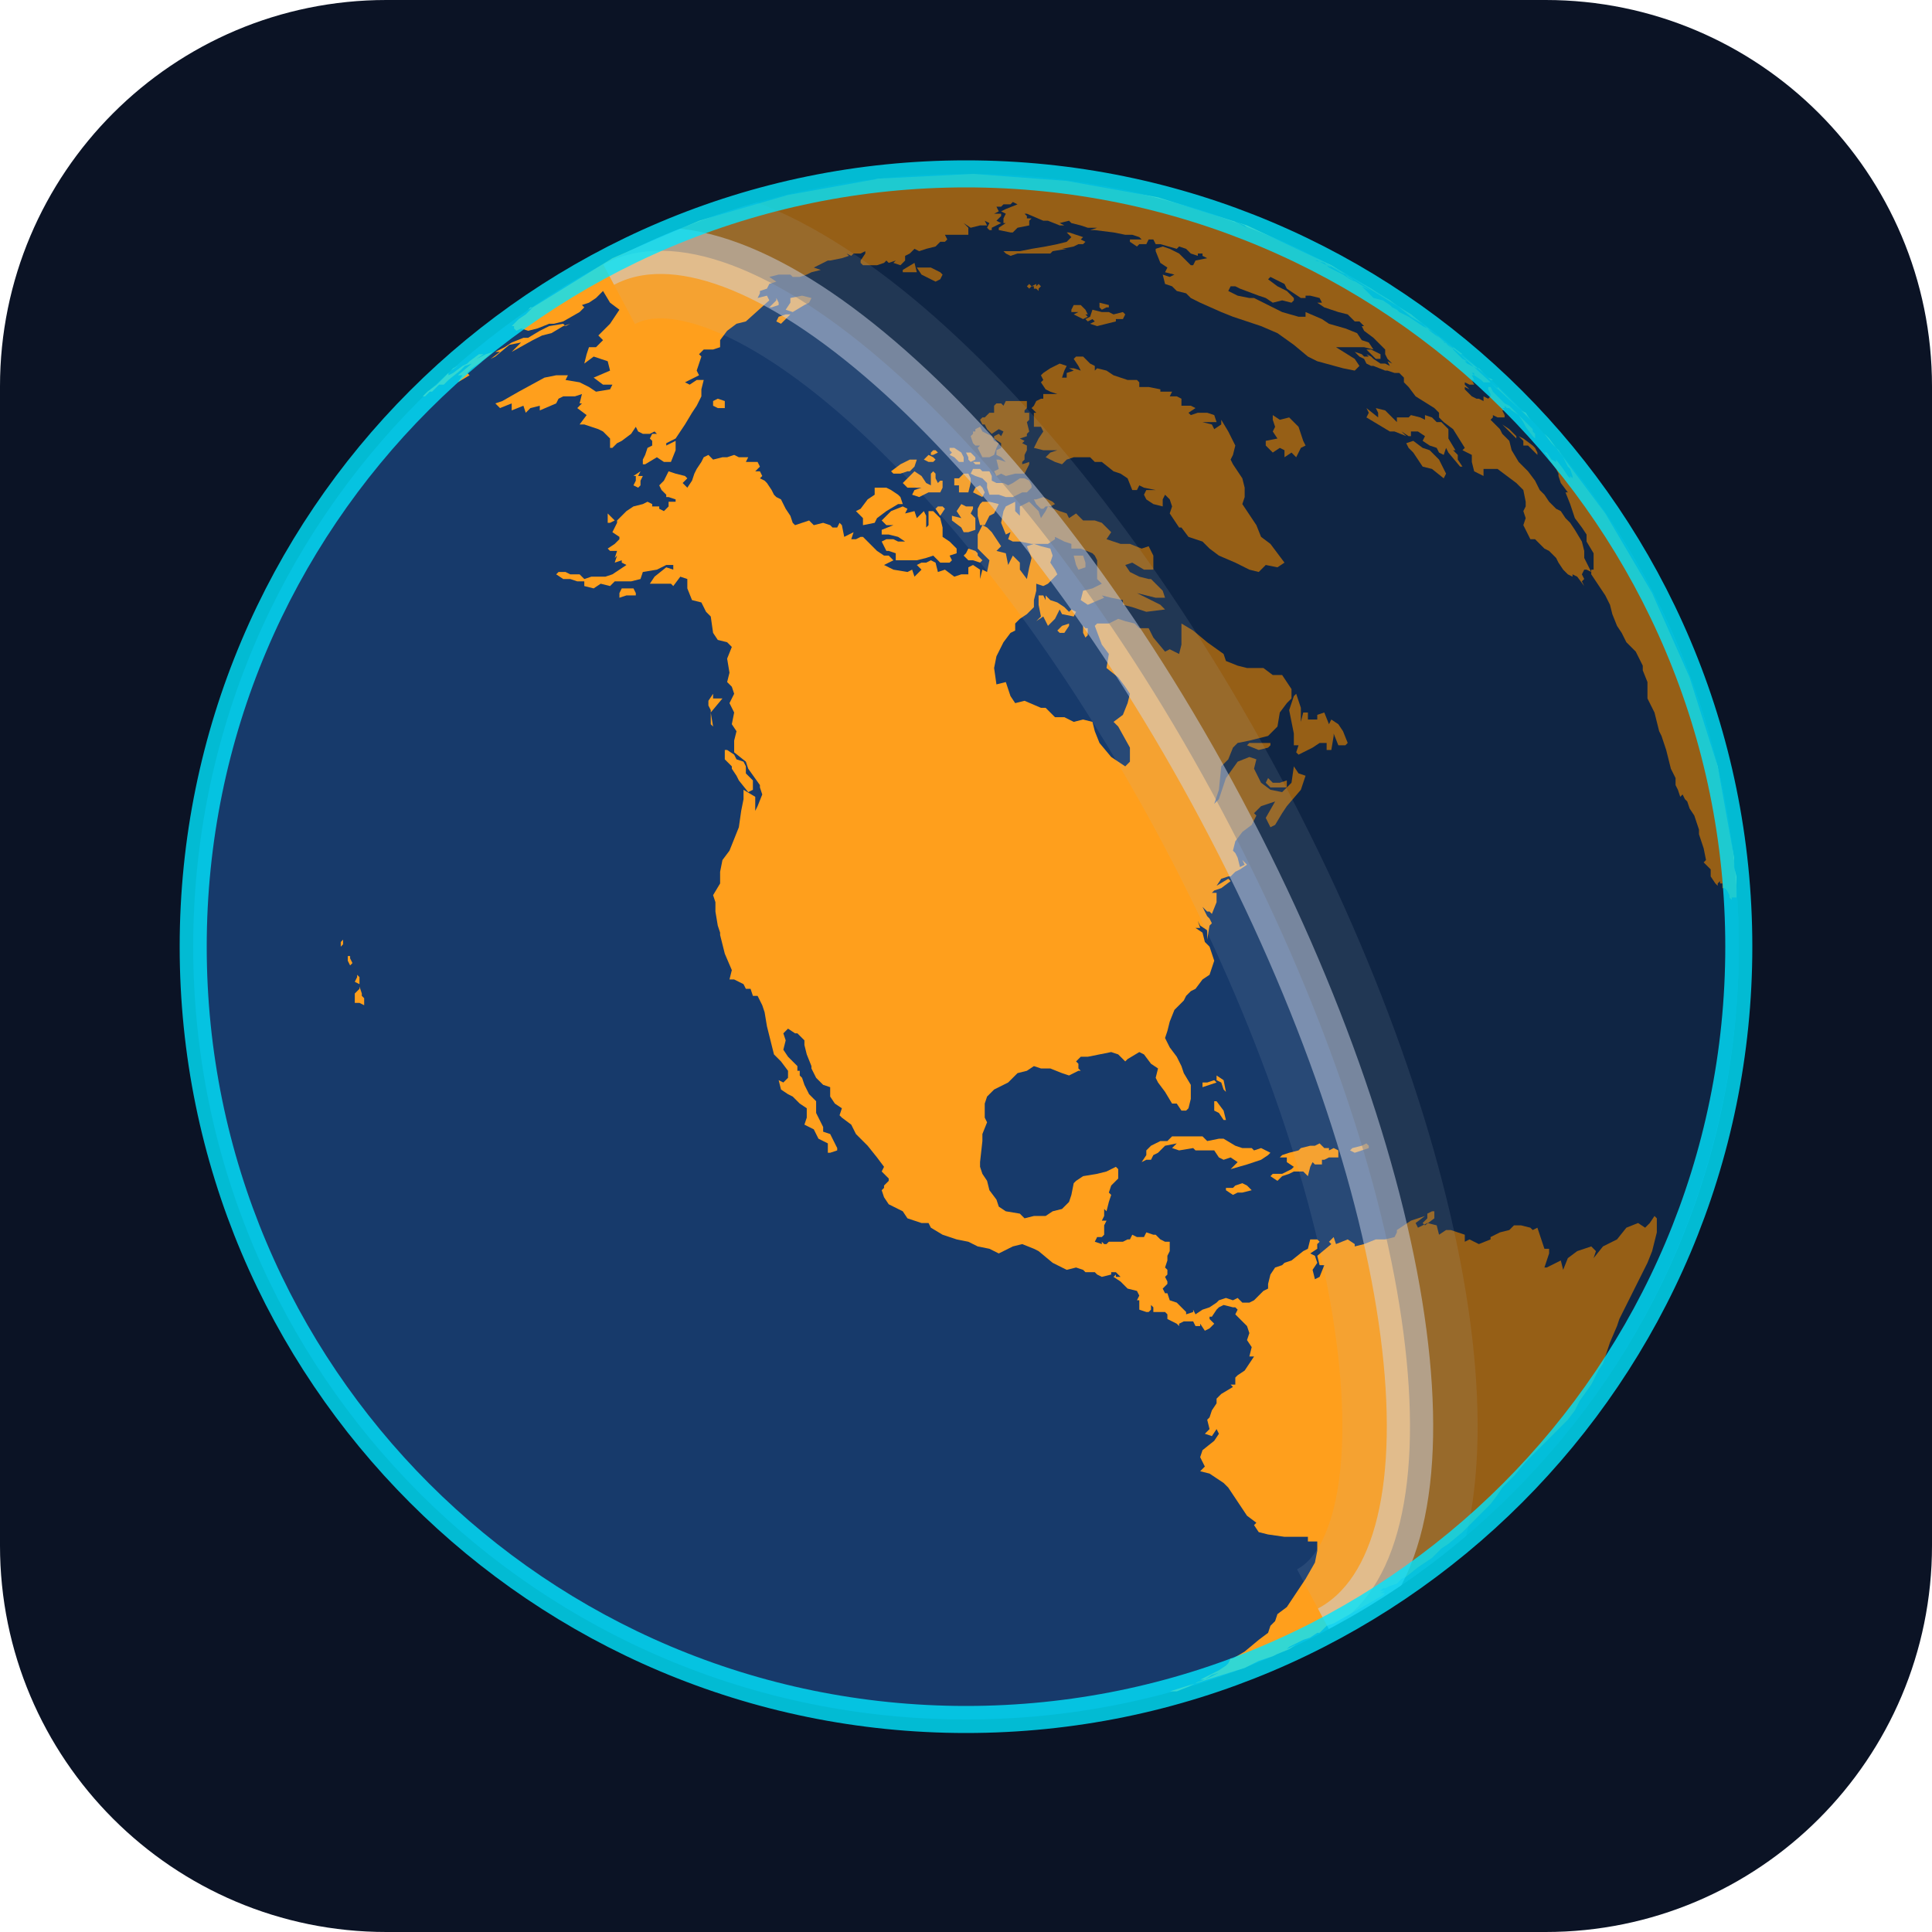
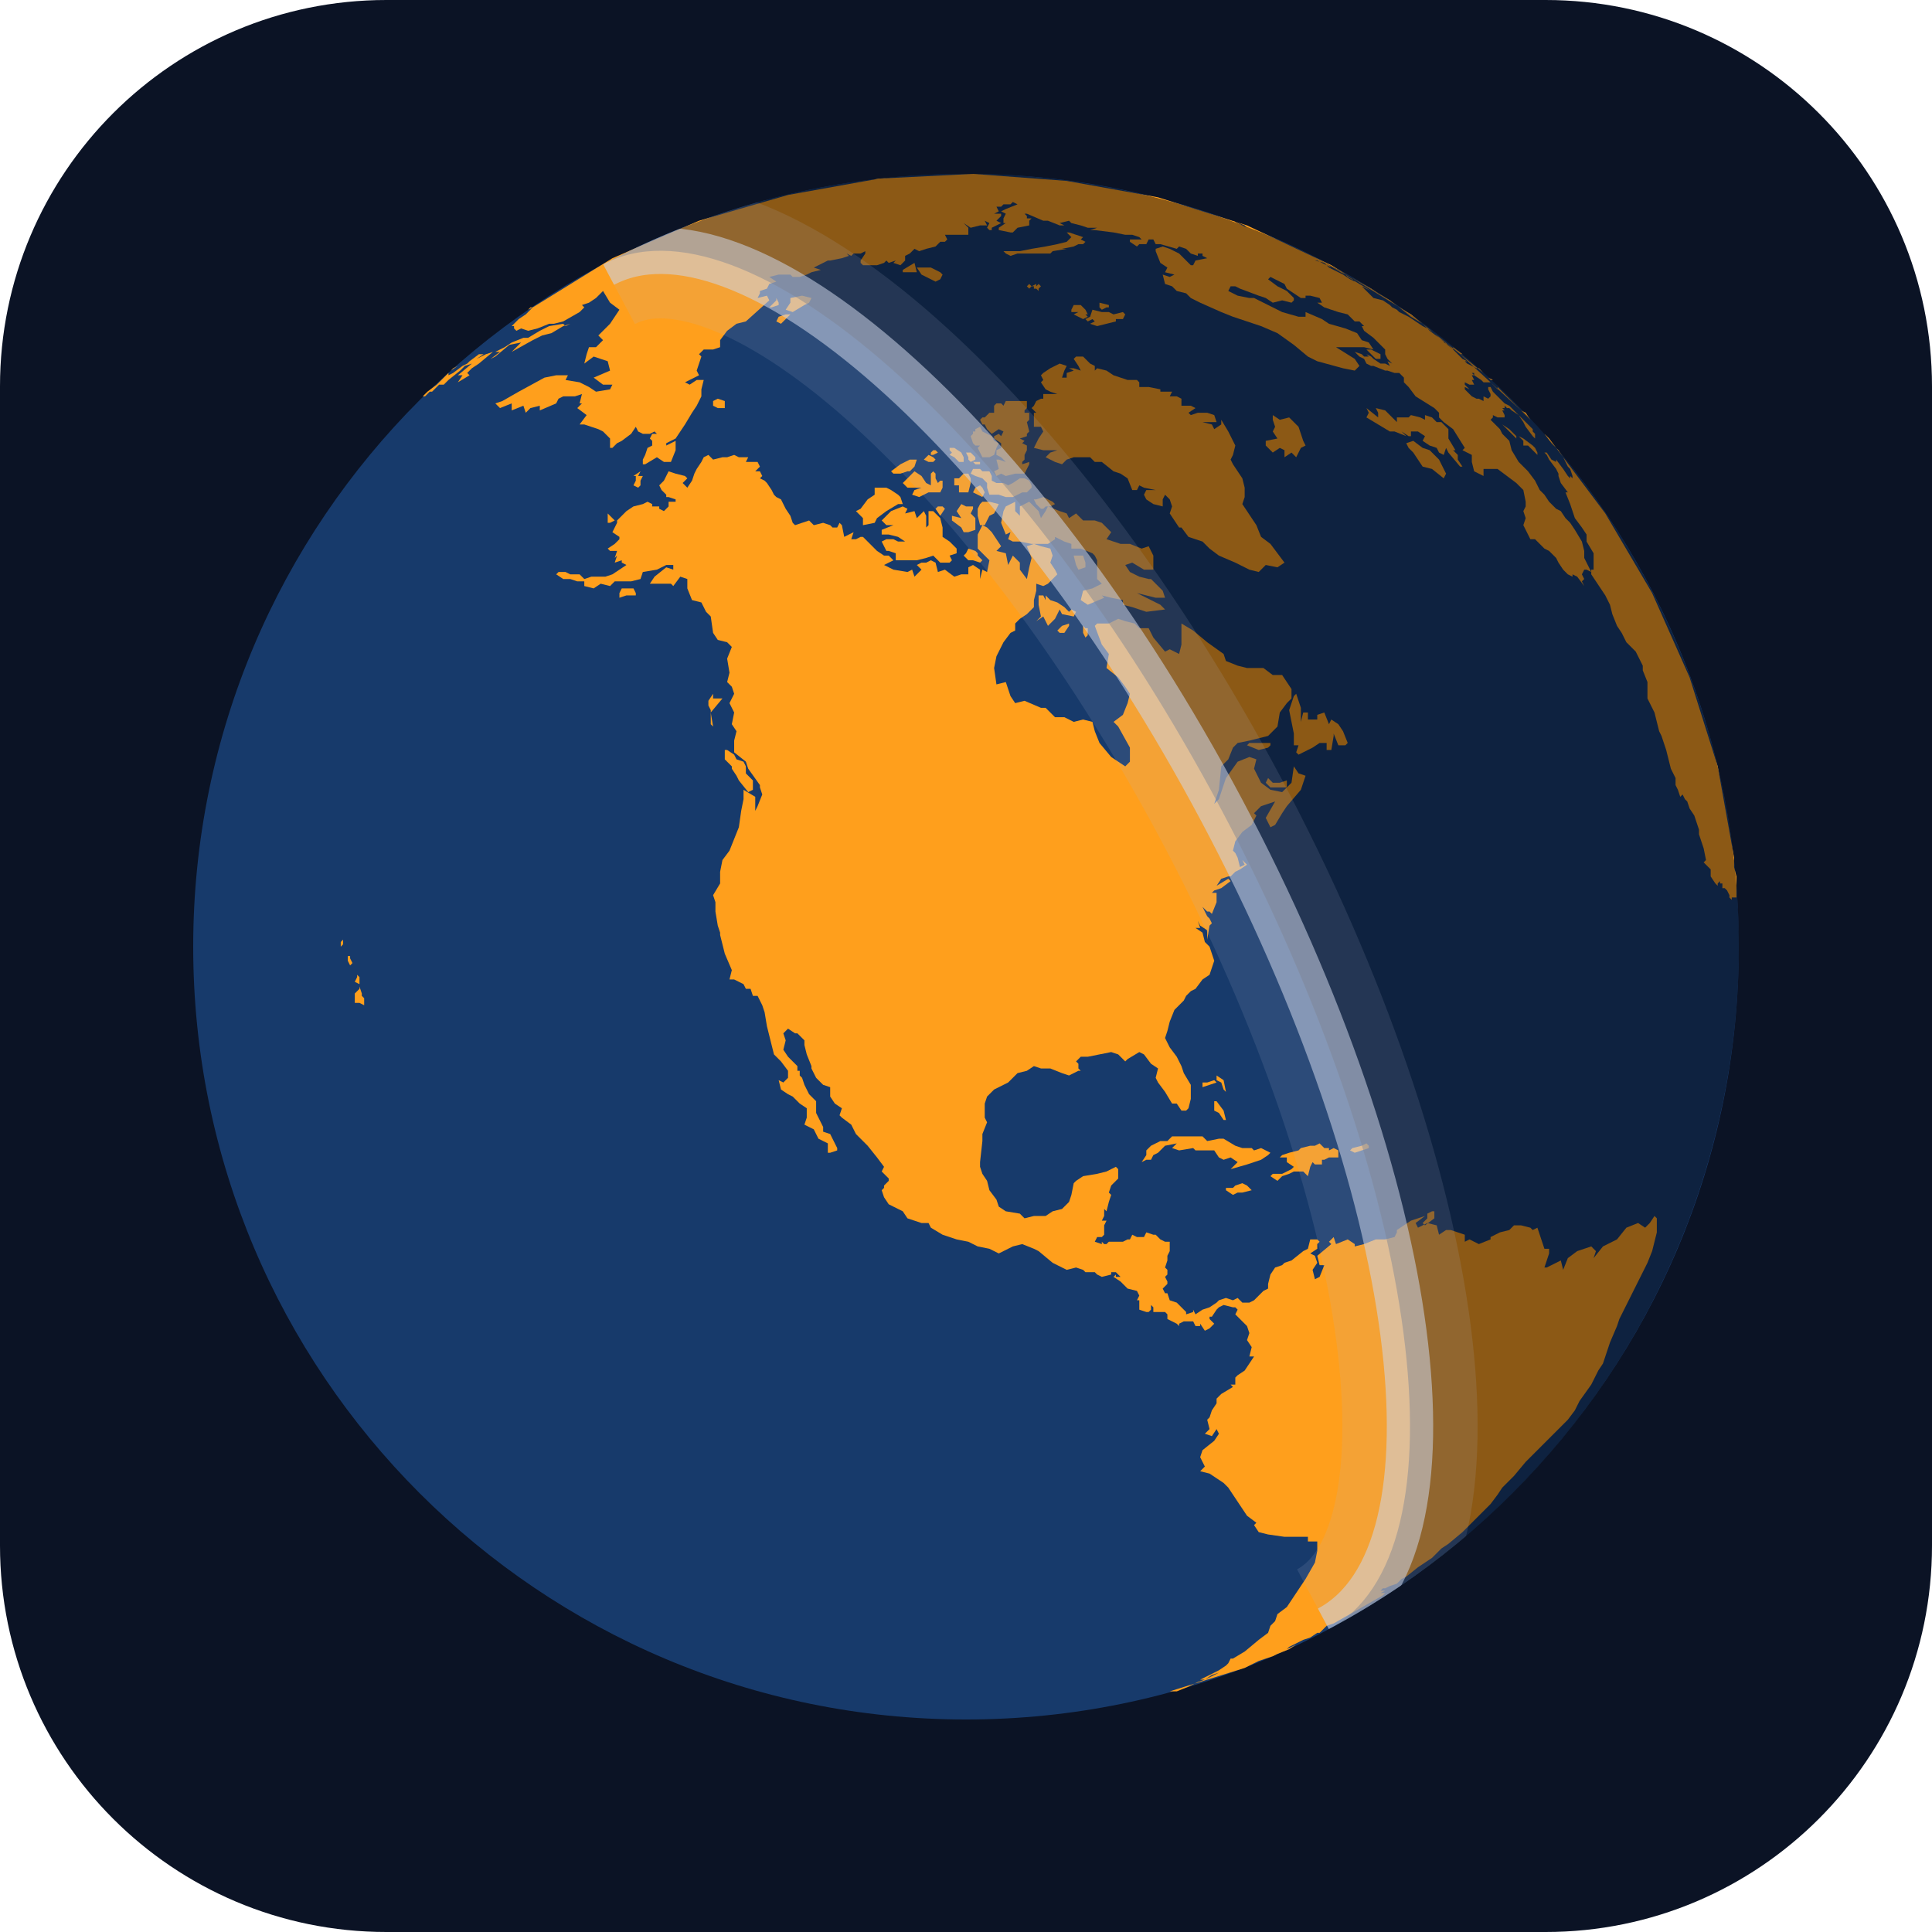
<svg xmlns="http://www.w3.org/2000/svg" viewBox="0 0 100 100">
  <defs>
-     <clipPath id="ca">
+     <clipPath id="cb">
      <circle cx="50" cy="49" r="40" />
    </clipPath>
  </defs>
  <rect width="100" height="100" rx="20" fill="#0B1325" />
  <circle cx="50" cy="49" r="40" fill="#173a6b" />
  <g transform="translate(50 49) scale(1.2121) translate(-50 -49)">
    <path fill="#FF9F1C" fill-rule="evenodd" d="M70.0 60.6L69.6 60.9L69.5 60.8L69.7 60.6L69.7 60.4L69.9 60.3L70.0 60.3L70.0 60.6ZM67.2 57.5L67.2 57.6L66.9 57.7L66.6 57.8L66.4 57.7L66.5 57.6L66.9 57.5L67.1 57.4L67.2 57.5ZM61.8 59.5L61.6 59.5L61.4 59.6L61.1 59.4L61.1 59.3L61.4 59.3L61.5 59.2L61.8 59.1L62.0 59.2L62.2 59.4L61.8 59.5ZM63.8 57.8L64.2 57.7L64.3 57.6L64.7 57.5L64.9 57.5L65.1 57.4L65.3 57.6L65.5 57.6L65.5 57.7L65.7 57.6L65.9 57.7L65.9 58.0L65.5 58.0L65.3 58.1L65.2 58.1L65.2 58.3L64.9 58.3L64.8 58.2L64.7 58.4L64.6 58.8L64.5 58.7L64.4 58.6L64.0 58.6L63.8 58.7L63.5 58.8L63.3 59.0L63.0 58.8L63.1 58.7L63.5 58.7L63.9 58.5L64.0 58.4L63.7 58.2L63.7 58.0L63.4 58.0L63.5 57.9L63.8 57.8ZM23.9 51.4L23.9 51.5L23.9 51.4L23.9 51.3L23.9 51.0L24.0 50.9L24.0 50.9L24.1 50.8L24.1 50.7L24.2 51.0L24.2 51.1L24.3 51.2L24.3 51.5L24.1 51.4L23.9 51.4ZM24.1 50.6L23.9 50.5L24.0 50.3L24.0 50.2L24.1 50.3L24.1 50.5L24.1 50.6ZM23.8 49.7L23.7 49.8L23.6 49.6L23.6 49.4L23.7 49.4L23.7 49.5L23.8 49.7ZM23.4 48.9L23.3 49.0L23.3 48.8L23.4 48.7L23.4 48.8L23.4 48.9ZM60.1 57.1L60.3 57.3L60.8 57.2L61.0 57.2L61.5 57.5L61.8 57.6L61.9 57.6L62.2 57.6L62.3 57.7L62.6 57.6L63.0 57.8L62.9 57.9L62.6 58.1L62.3 58.2L62.0 58.3L61.3 58.5L61.6 58.2L61.3 58.0L61.0 58.1L60.8 58.0L60.6 57.7L60.4 57.7L59.8 57.7L59.7 57.6L59.1 57.7L58.8 57.6L59.0 57.4L58.5 57.5L58.2 57.8L58.0 57.9L57.9 58.1L57.7 58.1L57.5 58.2L57.7 57.9L57.7 57.7L57.9 57.5L58.3 57.3L58.6 57.3L58.8 57.1L59.2 57.1L59.5 57.1L60.1 57.1ZM61.1 56.4L61.0 56.4L60.8 56.1L60.6 56.0L60.6 55.6L60.7 55.6L61.0 56.0L61.1 56.4ZM60.7 54.8L60.1 55.0L60.1 54.8L60.3 54.8L60.6 54.7L60.7 54.8ZM61.0 54.7L61.1 55.2L61.0 55.1L60.9 54.8L60.7 54.7L60.7 54.5L61.0 54.7ZM72.5 24.9L72.5 24.9L72.3 24.7L72.1 24.5L72.1 24.5L72.3 24.7L72.5 24.8L72.4 24.8L72.7 25.1L72.5 24.9ZM73.6 26.3L73.9 26.6L74.0 26.7L74.2 26.9L74.2 27.0L74.3 27.1L74.3 27.3L74.2 27.2L73.9 26.8L73.8 26.6L73.6 26.3ZM73.6 27.2L73.8 27.3L74.2 27.6L74.3 27.7L74.4 27.9L74.4 28.0L74.0 27.6L73.8 27.6L73.8 27.4L73.6 27.2ZM27.2 25.3L27.1 25.3L26.9 25.5L26.8 25.5L27.0 25.3L27.4 25.0L27.4 25.0L28.1 24.3L28.1 24.3L28.3 24.2L28.0 24.4L27.9 24.5L27.9 24.6L28.1 24.5L28.5 24.2L28.7 24.1L28.4 24.4L27.9 24.8L27.7 25.0L27.5 25.0L27.2 25.3ZM73.2 26.9L73.5 27.2L73.5 27.3L73.3 27.1L73.2 27.0L72.9 26.7L73.2 26.9ZM28.9 24.3L28.7 24.5L28.8 24.6L28.3 24.9L28.5 24.6L28.3 24.6L28.9 24.1L28.6 24.2L28.8 24.0L29.2 23.7L29.4 23.7L29.1 23.9L29.5 23.7L29.8 23.6L29.2 24.1L28.9 24.3ZM63.1 42.0L63.4 42.0L63.7 41.9L63.7 42.2L63.5 42.2L63.0 42.2L62.8 42.0L62.9 41.8L63.1 42.0ZM63.0 40.4L62.9 40.5L62.5 40.6L62.0 40.4L62.1 40.3L62.6 40.3L63.0 40.3L63.0 40.4ZM40.9 42.3L40.7 42.4L40.3 41.9L40.2 41.7L40.0 41.4L40.0 41.3L39.7 41.0L39.7 40.6L39.8 40.6L40.1 40.8L40.2 41.0L40.5 41.1L40.6 41.3L40.6 41.6L40.9 41.9L40.9 42.3ZM64.3 38.8L64.3 39.4L64.4 39.0L64.6 39.0L64.6 39.3L65.0 39.3L65.0 39.1L65.3 39.0L65.5 39.5L65.6 39.3L65.9 39.5L66.1 39.8L66.3 40.3L66.2 40.4L65.9 40.4L65.7 39.9L65.7 40.0L65.6 40.6L65.4 40.6L65.4 40.3L65.1 40.3L64.8 40.5L64.2 40.8L64.1 40.7L64.2 40.4L64.0 40.4L64.0 39.9L63.8 38.9L63.9 38.6L64.0 38.3L64.1 38.2L64.2 38.5L64.3 38.8ZM39.2 38.4L39.6 38.4L39.1 39.0L39.2 39.6L39.1 39.5L39.1 39.1L39.1 38.9L39.0 38.7L39.0 38.5L39.2 38.2L39.2 38.4ZM31.5 23.1L30.6 23.6L31.0 23.2L30.5 23.3L29.9 23.8L29.7 23.9L30.1 23.6L29.9 23.6L30.3 23.4L30.6 23.2L31.1 23.0L31.3 23.0L31.8 22.7L32.2 22.5L32.8 22.4L32.9 22.5L33.1 22.4L33.1 22.4L32.8 22.5L32.3 22.8L31.9 22.9L31.5 23.1ZM70.2 28.2L70.5 28.8L70.4 29.0L69.9 28.6L69.5 28.5L69.1 27.9L68.9 27.7L68.8 27.5L69.1 27.4L69.5 27.7L69.8 27.8L70.2 28.2ZM67.3 23.5L67.7 23.7L67.7 23.9L67.5 23.9L67.1 23.5L67.3 23.5ZM35.5 34.0L35.2 34.1L35.2 33.9L35.3 33.7L35.6 33.7L35.8 33.7L35.9 33.9L35.9 34.0L35.5 34.0ZM67.1 26.0L67.6 26.4L67.6 26.2L67.5 26.0L67.9 26.1L68.4 26.6L68.4 26.4L68.9 26.4L69.0 26.3L69.4 26.4L69.6 26.5L69.6 26.3L69.9 26.4L70.1 26.6L70.3 26.6L70.6 26.9L70.6 27.3L70.9 27.8L70.8 27.8L71.0 28.0L71.0 28.2L71.2 28.5L71.1 28.5L70.6 27.9L70.5 27.7L70.4 28.0L70.2 27.9L70.1 27.7L69.8 27.6L69.5 27.4L69.6 27.2L69.3 27.0L69.0 27.0L69.0 27.2L68.9 27.2L68.6 27.0L68.6 27.0L68.8 27.2L68.3 27.0L68.1 27.0L67.6 26.7L67.1 26.4L67.2 26.2L67.1 26.0ZM34.8 30.9L34.7 30.9L34.7 30.7L34.7 30.5L34.9 30.7L35.0 30.8L34.8 30.9ZM55.2 35.4L55.2 35.7L55.1 35.8L55.0 35.6L55.0 35.3L55.1 35.4L55.2 35.4ZM54.4 35.3L54.2 35.6L54.0 35.6L53.9 35.5L54.1 35.3L54.4 35.2L54.4 35.3ZM36.1 28.7L36.0 28.9L36.2 28.9L36.1 29.1L36.1 29.3L36.0 29.4L35.8 29.3L35.9 29.1L35.9 29.0L35.9 28.9L35.8 28.9L36.1 28.7ZM53.3 34.0L53.4 34.2L53.4 34.0L53.6 34.2L53.9 34.3L54.2 34.5L54.4 34.7L54.5 34.6L54.7 34.7L54.6 34.9L54.1 34.8L54.0 34.6L53.8 35.0L53.5 35.3L53.3 34.9L53.0 35.1L53.2 34.9L53.1 34.4L53.1 34.0L53.3 34.0ZM63.1 26.3L63.4 26.5L63.8 26.4L64.2 26.8L64.4 27.4L64.5 27.6L64.3 27.7L64.1 28.1L63.9 27.9L63.6 28.1L63.6 27.8L63.4 27.7L63.1 27.9L62.8 27.6L62.8 27.4L63.3 27.3L63.1 27.0L63.2 26.8L63.1 26.5L63.1 26.3ZM55.1 32.8L54.8 32.9L54.7 32.7L54.6 32.3L54.8 32.3L55.0 32.3L55.1 32.6L55.1 32.7L55.1 32.8ZM37.2 27.5L37.2 27.6L37.6 27.4L37.6 27.8L37.4 28.3L37.1 28.3L36.8 28.1L36.3 28.4L36.2 28.4L36.2 28.2L36.3 28.0L36.4 27.7L36.6 27.6L36.6 27.4L36.5 27.3L36.6 27.1L36.8 27.1L36.7 27.0L36.5 27.1L36.2 27.1L38.3 26.2L38.0 26.7L37.6 27.3L37.2 27.5ZM50.7 32.5L50.6 32.6L50.3 32.5L50.1 32.5L49.9 32.3L50.0 32.2L50.1 32.0L50.4 32.1L50.5 32.2L50.5 32.3L50.7 32.5ZM39.2 25.9L39.2 25.7L39.4 25.6L39.7 25.7L39.2 25.9ZM39.4 26.0L39.2 25.9L39.7 25.7L39.7 25.7L39.7 25.8L39.7 26.0L39.5 26.0L39.4 26.0ZM51.7 32.2L51.8 32.7L52.0 32.3L52.3 32.6L52.3 32.9L52.6 33.3L52.7 32.8L52.8 32.4L52.6 31.9L52.9 31.8L53.2 31.9L53.6 32.0L53.7 32.3L53.6 32.6L53.8 32.9L53.9 33.1L53.5 33.5L53.3 33.6L53.0 33.5L53.0 33.8L52.9 34.2L52.9 34.5L52.6 34.8L52.3 35.0L52.1 35.2L52.1 35.5L51.9 35.6L51.6 36.0L51.3 36.6L51.2 37.1L51.3 37.8L51.7 37.7L51.9 38.3L52.1 38.6L52.5 38.5L53.2 38.8L53.4 38.8L53.8 39.2L54.2 39.2L54.6 39.4L55.0 39.3L55.4 39.4L55.5 39.8L55.7 40.3L56.2 40.9L56.8 41.3L57.0 41.1L57.0 40.5L56.5 39.6L56.3 39.4L56.7 39.1L56.9 38.6L57.0 38.2L56.8 37.9L56.5 37.5L56.0 37.1L56.1 36.5L55.8 36.1L55.5 35.3L55.6 35.2L56.1 35.2L56.3 35.1L56.5 35.0L56.8 35.1L57.2 35.2L57.4 35.4L57.8 35.4L58.0 35.8L58.5 36.4L58.7 36.3L59.1 36.5L59.2 36.1L59.2 35.5L59.2 35.2L59.7 35.5L60.3 36.0L61.0 36.5L61.1 36.8L61.6 37.0L62.0 37.1L62.5 37.1L62.7 37.1L63.1 37.4L63.3 37.4L63.5 37.4L63.9 38.0L63.9 38.4L63.7 38.6L63.4 39.0L63.3 39.6L62.9 40.0L62.1 40.2L61.6 40.3L61.4 40.5L61.2 41.0L60.9 41.3L60.8 42.3L60.6 42.9L60.8 42.7L61.1 41.8L61.6 41.1L62.1 40.9L62.4 41.0L62.3 41.4L62.6 42.0L63.0 42.3L63.5 42.4L63.9 42.0L64.0 41.3L64.2 41.6L64.5 41.7L64.3 42.3L63.7 43.0L63.5 43.3L63.2 43.8L63.0 43.9L62.8 43.5L63.2 42.8L62.6 43.0L62.3 43.3L62.4 43.4L62.2 43.8L61.8 44.1L61.5 44.5L61.4 44.9L61.5 45.0L61.6 45.2L61.7 45.6L61.9 45.5L61.8 45.3L61.9 45.4L62.0 45.5L61.7 45.7L61.5 45.8L61.3 46.0L61.2 46.0L60.9 46.1L60.7 46.4L61.2 46.1L61.3 46.2L60.9 46.5L60.6 46.6L60.5 46.7L60.7 46.7L60.7 47.1L60.5 47.6L60.4 47.5L60.3 47.5L60.1 47.3L60.3 47.7L60.4 47.8L60.5 48.0L60.4 48.1L60.3 48.7L60.3 48.3L60.0 48.1L59.8 47.7L59.9 47.9L60.0 48.2L59.8 48.2L60.1 48.4L60.2 48.8L60.3 48.9L60.4 49.0L60.6 49.6L60.4 50.2L60.1 50.4L59.8 50.8L59.6 50.9L59.4 51.1L59.3 51.3L58.9 51.7L58.7 52.2L58.6 52.6L58.5 52.9L58.7 53.3L59.0 53.7L59.2 54.1L59.3 54.4L59.6 54.9L59.6 55.3L59.6 55.5L59.5 55.9L59.4 56.0L59.2 56.0L59.0 55.7L58.8 55.7L58.5 55.2L58.2 54.8L58.1 54.6L58.2 54.2L57.9 54.0L57.6 53.6L57.4 53.5L56.9 53.8L56.8 53.9L56.5 53.6L56.2 53.5L55.7 53.6L55.2 53.7L54.9 53.7L54.7 53.9L54.8 54.0L54.8 54.2L54.9 54.3L54.8 54.3L54.6 54.4L54.4 54.5L54.1 54.4L53.6 54.2L53.2 54.2L52.9 54.1L52.6 54.3L52.2 54.4L51.8 54.8L51.2 55.1L50.9 55.4L50.8 55.7L50.8 56.0L50.8 56.3L50.9 56.5L50.7 57.0L50.7 57.3L50.6 58.2L50.6 58.4L50.7 58.7L50.9 59.0L51.0 59.4L51.3 59.8L51.4 60.1L51.7 60.3L52.3 60.4L52.5 60.6L52.9 60.5L53.4 60.5L53.7 60.3L54.1 60.2L54.4 59.9L54.5 59.6L54.6 59.1L54.7 59.0L55.0 58.8L55.6 58.7L56.0 58.6L56.4 58.4L56.5 58.5L56.5 58.9L56.2 59.2L56.1 59.5L56.2 59.6L56.1 59.9L56.0 60.3L55.9 60.2L55.8 60.3L55.9 60.2L55.9 60.5L55.8 60.7L56.0 60.7L55.9 60.9L55.9 61.0L55.9 61.3L55.8 61.4L55.6 61.4L55.5 61.6L55.8 61.7L55.8 61.6L55.9 61.7L56.0 61.7L56.1 61.6L56.2 61.6L56.4 61.6L56.7 61.6L56.9 61.5L57.0 61.5L57.1 61.3L57.3 61.4L57.5 61.4L57.6 61.4L57.7 61.2L58.0 61.3L58.1 61.3L58.2 61.4L58.3 61.5L58.5 61.6L58.7 61.6L58.7 61.8L58.7 61.9L58.7 62.0L58.6 62.2L58.6 62.4L58.5 62.7L58.6 62.8L58.6 63.0L58.5 63.1L58.6 63.3L58.6 63.4L58.4 63.6L58.5 63.8L58.6 63.8L58.7 64.1L59.0 64.2L59.2 64.4L59.4 64.6L59.4 64.7L59.7 64.6L59.7 64.5L59.8 64.7L60.1 64.5L60.4 64.4L60.7 64.2L60.8 64.1L61.1 64.0L61.4 64.1L61.6 64.0L61.8 64.2L62.1 64.2L62.3 64.1L62.7 63.7L62.9 63.6L62.9 63.4L63.0 63.0L63.2 62.7L63.5 62.6L63.6 62.5L63.9 62.4L64.4 62.0L64.6 61.9L64.7 61.5L65.0 61.5L65.1 61.6L65.0 61.7L65.0 61.9L64.7 62.1L64.9 62.2L65.0 62.5L64.8 62.8L64.9 63.2L65.1 63.1L65.3 62.6L65.1 62.6L65.0 62.2L65.6 61.7L65.5 61.6L65.7 61.4L65.8 61.7L66.3 61.5L66.6 61.7L66.6 61.8L67.0 61.7L67.5 61.5L67.9 61.5L68.3 61.4L68.4 61.2L68.4 61.1L69.0 60.7L69.6 60.5L69.2 60.8L69.3 61.0L69.7 60.8L70.1 60.9L70.2 61.3L70.5 61.1L70.7 61.1L71.0 61.2L71.3 61.3L71.3 61.6L71.5 61.5L71.7 61.6L71.9 61.7L72.4 61.5L72.4 61.4L72.8 61.2L73.2 61.1L73.4 60.9L73.7 60.9L74.1 61.0L74.2 61.1L74.4 61.0L74.5 61.3L74.7 61.9L74.9 61.9L74.9 62.1L74.7 62.7L74.8 62.7L75.4 62.4L75.5 62.8L75.7 62.3L76.1 62.0L76.7 61.8L76.9 62.0L76.8 62.3L77.2 61.8L77.8 61.5L78.2 61.0L78.7 60.8L79.0 61.0L79.2 60.8L79.4 60.5L79.5 60.6L79.5 61.0L79.5 61.2L79.3 62.0L79.1 62.5L78.6 63.5L78.3 64.1L78.0 64.7L77.9 64.9L77.8 65.2L77.5 65.9L77.3 66.5L77.2 66.8L77.0 67.1L76.7 67.7L76.2 68.4L76.0 68.8L75.7 69.2L75.5 69.4L75.2 69.7L74.6 70.3L74.3 70.6L73.9 71.0L73.4 71.6L72.9 72.1L72.7 72.4L72.7 72.4L72.4 72.8L72.2 73.0L71.9 73.3L71.2 74.0L70.6 74.5L70.3 74.7L69.9 75.1L69.6 75.3L69.3 75.5L68.8 75.9L68.6 76.0L68.4 76.2L68.1 76.3L67.9 76.4L67.8 76.4L67.7 76.5L67.9 76.5L67.7 76.6L67.9 76.6L67.8 76.7L67.1 77.1L66.4 77.5L65.7 77.9L65.4 78.0L65.3 78.1L65.1 78.3L65.0 78.3L64.7 78.5L64.4 78.6L64.0 78.8L63.8 78.9L63.7 79.0L63.9 78.9L64.1 78.8L64.1 78.8L63.8 79.0L63.3 79.2L63.1 79.3L62.8 79.4L62.5 79.5L62.1 79.7L61.9 79.8L61.9 79.8L58.7 80.8L59.0 80.8L59.5 80.6L59.0 80.7L59.5 80.6L59.9 80.4L60.2 80.3L60.8 80.0L60.5 80.1L60.2 80.3L60.0 80.3L60.4 80.1L60.8 79.9L61.1 79.7L61.2 79.6L61.3 79.4L61.4 79.4L61.9 79.1L62.5 78.6L62.9 78.3L63.0 78.0L63.2 77.8L63.3 77.5L63.7 77.2L64.1 76.6L64.5 76.0L64.9 75.3L65.0 74.8L65.0 74.4L64.6 74.4L64.6 74.2L63.6 74.2L62.9 74.1L62.5 74.0L62.3 73.7L62.4 73.6L62.0 73.3L61.6 72.7L61.2 72.1L61.0 71.9L60.7 71.7L60.4 71.5L60.0 71.4L60.2 71.2L60.0 70.8L60.1 70.5L60.6 70.1L60.8 69.8L60.7 69.6L60.5 69.9L60.2 69.8L60.4 69.6L60.3 69.2L60.4 69.1L60.5 68.8L60.7 68.5L60.7 68.3L60.9 68.1L61.4 67.8L61.3 67.7L61.5 67.7L61.5 67.4L61.6 67.3L61.9 67.1L62.1 66.8L62.3 66.5L62.1 66.5L62.2 66.1L62.0 65.8L62.1 65.5L62.0 65.2L61.8 65.0L61.7 64.9L61.5 64.7L61.6 64.5L61.5 64.4L61.4 64.4L61.0 64.3L60.8 64.4L60.7 64.5L60.5 64.8L60.4 64.8L60.4 64.9L60.6 65.1L60.5 65.2L60.4 65.3L60.2 65.4L60.0 65.1L60.0 65.2L59.8 65.2L59.7 65.0L59.5 65.0L59.3 65.0L59.1 65.1L59.1 65.2L59.0 65.1L58.8 65.0L58.6 64.9L58.6 64.8L58.6 64.7L58.5 64.6L58.3 64.6L58.0 64.6L58.0 64.4L57.9 64.3L57.9 64.5L57.8 64.6L57.7 64.6L57.4 64.5L57.4 64.4L57.4 64.3L57.4 64.1L57.3 64.1L57.4 63.9L57.3 63.7L56.9 63.6L56.8 63.5L56.6 63.3L56.3 63.1L56.4 63.0L56.4 63.1L56.6 63.1L56.4 62.9L56.2 62.9L56.2 63.0L55.8 63.1L55.6 63.0L55.5 62.9L55.1 62.9L55.0 62.8L54.7 62.7L54.3 62.8L54.1 62.7L53.7 62.5L53.1 62.0L52.9 61.9L52.4 61.7L52.0 61.8L51.6 62.0L51.4 62.1L51.0 61.9L50.5 61.8L50.1 61.6L49.6 61.5L49.0 61.3L48.5 61.0L48.4 60.8L48.1 60.8L47.5 60.6L47.3 60.3L46.7 60.0L46.5 59.7L46.4 59.4L46.5 59.3L46.5 59.2L46.7 59.0L46.7 58.9L46.4 58.6L46.5 58.4L46.2 58.0L45.8 57.5L45.3 57.0L45.1 56.6L44.7 56.3L44.6 56.2L44.7 55.9L44.4 55.7L44.2 55.4L44.2 55.0L43.9 54.9L43.6 54.6L43.4 54.2L43.4 54.1L43.2 53.6L43.1 53.2L43.1 53.0L42.8 52.7L42.7 52.7L42.4 52.5L42.2 52.7L42.3 53.0L42.2 53.4L42.4 53.7L42.8 54.1L42.8 54.3L42.9 54.3L42.9 54.5L43.0 54.6L43.1 54.9L43.2 55.1L43.3 55.3L43.6 55.6L43.6 56.1L43.8 56.5L43.9 56.7L43.9 56.9L44.2 57.0L44.4 57.4L44.5 57.6L44.5 57.7L44.2 57.8L44.1 57.8L44.1 57.4L43.7 57.2L43.5 56.8L43.1 56.6L43.2 56.3L43.2 55.9L42.9 55.7L42.6 55.4L42.4 55.3L42.1 55.1L42.0 54.7L42.2 54.8L42.4 54.6L42.4 54.3L42.1 53.9L41.8 53.6L41.7 53.2L41.6 52.8L41.5 52.4L41.4 51.8L41.3 51.5L41.1 51.1L40.9 51.1L40.8 50.8L40.6 50.8L40.5 50.6L40.1 50.4L39.9 50.4L40.0 50.0L39.7 49.3L39.5 48.5L39.5 48.4L39.4 48.1L39.3 47.5L39.3 47.1L39.2 46.8L39.5 46.3L39.5 45.8L39.6 45.3L39.9 44.9L40.3 43.9L40.4 43.2L40.5 42.7L40.5 42.3L40.5 42.3L41.0 42.6L41.0 43.2L41.1 43.0L41.3 42.5L41.2 42.2L41.2 42.1L40.7 41.4L40.6 41.1L40.1 40.7L40.1 40.2L40.2 39.8L40.0 39.5L40.1 39.0L39.9 38.6L40.1 38.2L40.0 37.9L39.8 37.7L39.9 37.3L39.8 36.7L40.0 36.2L39.8 36.0L39.4 35.9L39.2 35.6L39.1 34.9L38.9 34.7L38.7 34.3L38.3 34.2L38.1 33.7L38.1 33.3L37.8 33.2L37.5 33.6L37.4 33.5L37.1 33.5L36.8 33.5L36.5 33.5L36.7 33.2L37.2 32.8L37.5 32.9L37.5 32.7L37.2 32.7L36.8 32.9L36.2 33.0L36.1 33.3L35.7 33.4L35.4 33.4L35.0 33.4L34.8 33.6L34.4 33.5L34.1 33.7L33.7 33.6L33.7 33.4L33.4 33.4L33.1 33.3L32.8 33.3L32.5 33.1L32.6 33.0L32.9 33.0L33.1 33.1L33.5 33.1L33.7 33.3L34.0 33.2L34.5 33.2L34.6 33.2L34.9 33.1L35.2 32.9L35.5 32.7L35.3 32.6L35.3 32.5L35.0 32.6L35.1 32.3L35.0 32.4L35.1 32.1L34.8 32.1L34.7 32.0L35.0 31.8L35.2 31.6L35.2 31.5L34.9 31.3L35.1 30.9L35.1 30.8L35.3 30.6L35.5 30.4L35.8 30.2L36.2 30.1L36.4 30.0L36.6 30.1L36.6 30.2L36.9 30.2L36.9 30.3L37.1 30.4L37.3 30.2L37.3 30.0L37.6 30.0L37.6 29.9L37.3 29.8L37.2 29.8L37.2 29.7L37.0 29.5L36.9 29.3L37.1 29.1L37.3 28.7L37.6 28.8L38.0 28.9L38.1 29.0L37.9 29.2L38.1 29.4L38.3 29.1L38.4 28.8L38.5 28.6L38.7 28.3L38.8 28.1L39.0 28.0L39.2 28.2L39.6 28.1L39.8 28.1L40.1 28.0L40.3 28.1L40.7 28.1L40.6 28.3L41.1 28.3L41.2 28.5L41.0 28.7L41.2 28.7L41.3 28.9L41.2 29.0L41.4 29.1L41.5 29.2L41.7 29.5L41.8 29.7L41.9 29.8L42.1 29.9L42.2 30.1L42.3 30.3L42.5 30.6L42.6 30.9L42.7 31.0L43.0 30.9L43.3 30.8L43.5 31.0L43.9 30.9L44.2 31.0L44.3 31.1L44.5 31.1L44.6 30.9L44.7 31.0L44.8 31.5L45.2 31.3L45.1 31.6L45.3 31.6L45.5 31.5L45.6 31.5L45.9 31.8L46.2 32.1L46.5 32.3L46.7 32.3L46.9 32.5L46.5 32.7L46.9 32.9L47.5 33.0L47.7 32.9L47.8 33.2L48.1 32.9L47.9 32.7L48.1 32.6L48.3 32.6L48.5 32.5L48.7 32.6L48.8 33.0L49.1 32.9L49.5 33.2L49.8 33.1L50.1 33.1L50.1 32.8L50.3 32.7L50.6 32.9L50.6 33.3L50.7 32.9L50.9 33.0L51.0 32.5L50.7 32.2L50.5 32.0L50.5 31.4L50.7 31.0L50.9 31.1L51.1 31.3L51.5 31.9L51.3 32.1L51.7 32.2ZM47.5 30.3L47.4 30.5L47.8 30.4L47.9 30.7L48.2 30.4L48.3 30.6L48.3 31.1L48.4 31.0L48.4 30.4L48.6 30.4L48.7 30.5L48.9 30.7L49.0 31.1L49.0 31.5L49.3 31.7L49.6 32.0L49.6 32.2L49.3 32.3L49.4 32.5L49.3 32.6L48.9 32.6L48.6 32.3L48.3 32.4L47.9 32.5L47.3 32.5L47.0 32.5L47.0 32.2L46.7 32.1L46.6 32.1L46.4 31.7L46.6 31.6L46.9 31.6L47.1 31.7L47.4 31.7L47.1 31.5L46.7 31.4L46.4 31.4L46.4 31.2L46.9 31.0L46.6 31.0L46.4 30.8L46.6 30.6L46.8 30.4L47.3 30.2L47.5 30.3ZM49.1 30.3L48.9 30.6L48.7 30.3L48.8 30.2L49.0 30.2L49.1 30.3ZM53.7 30.0L53.8 30.1L53.6 30.2L53.4 30.2L53.3 30.3L53.2 30.3L53.0 30.1L52.9 29.9L53.0 29.9L53.3 29.8L53.7 30.0ZM52.1 30.4L52.3 30.6L52.3 30.2L52.7 30.0L53.1 30.4L53.2 30.7L53.4 30.4L53.5 30.2L54.0 30.4L54.3 30.5L54.4 30.7L54.7 30.5L55.0 30.8L55.5 30.8L55.8 30.9L56.2 31.3L56.0 31.6L56.6 31.8L57.0 31.8L57.5 32.0L57.8 31.9L58.0 32.3L58.0 32.9L57.6 32.9L57.1 32.6L56.8 32.7L57.0 33.0L57.4 33.2L57.8 33.3L57.9 33.3L58.4 33.8L58.5 34.1L58.1 34.1L57.3 33.9L57.9 34.2L58.3 34.4L58.5 34.6L57.7 34.7L57.1 34.5L56.7 34.4L56.7 34.2L56.2 34.1L55.8 34.0L55.9 34.1L55.2 34.4L54.9 34.2L55.0 33.8L55.4 33.7L55.8 33.5L55.6 33.3L55.6 33.1L55.6 32.5L55.5 32.3L55.4 32.2L54.9 32.0L54.5 32.0L54.5 31.8L54.2 31.7L54.0 31.6L53.8 31.5L53.8 31.6L53.5 31.8L52.8 31.8L52.3 31.7L52.0 31.7L51.8 31.6L51.9 31.3L51.7 31.4L51.5 30.9L51.6 30.4L51.7 30.2L52.1 30.0L52.1 30.4ZM49.8 30.1L50.0 30.2L50.3 30.2L50.3 30.3L50.2 30.5L50.4 30.7L50.4 31.2L50.1 31.3L49.9 31.3L49.8 31.1L49.4 30.8L49.4 30.6L49.8 30.7L49.6 30.4L49.8 30.1ZM41.6 21.7L41.7 21.6L41.9 21.4L41.9 21.3L42.0 21.5L42.0 21.6L41.7 21.7L41.6 21.7ZM51.0 30.6L50.8 31.0L50.6 31.0L50.5 30.6L50.5 30.3L50.6 30.1L50.7 30.0L51.0 30.0L51.4 30.1L51.2 30.5L51.0 30.6ZM46.1 30.9L45.6 31.0L45.6 30.7L45.3 30.4L45.5 30.3L45.8 29.9L46.1 29.7L46.1 29.4L46.6 29.4L46.8 29.5L47.1 29.7L47.2 29.8L47.3 30.1L47.1 30.1L46.6 30.4L46.2 30.7L46.1 30.9ZM42.1 22.4L41.9 22.3L42.0 22.1L42.3 22.0L42.5 22.0L42.3 22.2L42.1 22.4ZM50.8 29.6L50.7 29.8L50.5 29.7L50.3 29.6L50.4 29.4L50.6 29.3L50.7 29.4L50.8 29.6ZM42.6 21.9L42.3 21.8L42.5 21.5L42.5 21.3L43.0 21.2L43.4 21.3L43.3 21.5L43.1 21.6L42.6 21.9ZM50.1 28.8L50.2 29.0L50.2 29.2L50.1 29.6L49.9 29.6L49.7 29.6L49.7 29.3L49.5 29.3L49.5 29.0L49.7 29.0L49.9 28.8L50.0 28.8L50.1 28.8ZM48.7 29.0L48.8 29.2L48.9 29.1L49.0 29.1L49.0 29.4L48.9 29.6L48.4 29.6L48.0 29.8L47.7 29.7L47.8 29.5L48.1 29.4L47.5 29.4L47.3 29.2L47.7 28.8L47.8 28.7L48.1 28.9L48.3 29.2L48.5 29.3L48.5 28.8L48.6 28.7L48.7 28.8L48.7 29.0ZM54.3 18.5L54.4 18.5L55.0 18.7L54.9 18.8L55.1 18.9L55.0 19.0L54.8 19.0L54.6 19.1L54.1 19.2L54.3 19.2L53.7 19.3L53.6 19.4L53.2 19.4L52.7 19.4L52.2 19.4L51.9 19.5L51.7 19.4L51.6 19.3L51.7 19.3L52.3 19.3L52.8 19.2L53.4 19.1L53.9 19.0L54.3 18.9L54.5 18.7L54.3 18.5ZM50.6 28.6L50.7 28.7L51.0 28.7L51.1 28.9L51.1 29.1L51.3 29.2L51.4 29.2L51.6 29.2L51.8 29.3L52.0 29.2L52.3 29.0L52.5 29.0L52.7 29.1L52.8 29.3L52.8 29.4L52.6 29.6L52.4 29.6L52.0 29.8L51.7 29.8L51.4 29.7L51.0 29.7L50.9 29.4L50.9 29.2L50.7 29.0L50.4 28.9L50.2 28.8L50.3 28.6L50.6 28.6ZM47.9 28.2L47.8 28.5L47.6 28.7L47.5 28.7L47.2 28.8L46.9 28.8L46.8 28.7L47.2 28.4L47.6 28.2L47.7 28.2L47.9 28.2ZM46.7 19.8L46.6 19.7L46.5 19.8L46.2 19.9L45.8 19.9L45.6 19.9L45.5 19.8L45.5 19.7L45.7 19.4L45.7 19.3L45.5 19.4L45.2 19.4L45.1 19.5L44.9 19.4L45.0 19.5L44.7 19.6L44.2 19.7L44.1 19.7L43.5 20.0L43.8 20.1L43.4 20.2L43.2 20.3L42.9 20.4L42.6 20.4L42.5 20.3L42.0 20.3L41.6 20.4L41.9 20.6L41.6 20.7L41.5 20.9L41.2 21.0L41.2 21.1L41.1 21.3L41.5 21.2L41.6 21.4L40.6 22.3L40.2 22.4L39.8 22.7L39.5 23.1L39.5 23.4L39.2 23.5L38.8 23.5L38.6 23.7L38.7 23.8L38.6 24.1L38.5 24.4L38.6 24.6L38.0 24.9L38.2 25.0L38.5 24.8L38.8 24.8L38.7 25.2L38.7 25.5L38.5 25.9L38.3 26.2L36.2 27.1L36.0 27.0L35.9 26.8L35.7 27.1L35.3 27.4L35.1 27.5L34.9 27.7L34.8 27.7L34.8 27.3L34.5 27.0L34.3 26.9L34.0 26.8L33.7 26.7L33.5 26.7L33.8 26.3L33.4 26.0L33.6 25.8L33.5 25.8L33.6 25.4L33.3 25.5L32.8 25.5L32.6 25.6L32.5 25.8L31.8 26.1L31.8 25.9L31.4 26.0L31.2 26.2L31.1 25.9L30.6 26.1L30.6 25.8L30.1 26.0L29.9 25.8L30.2 25.7L30.9 25.3L32.0 24.7L32.5 24.6L32.8 24.6L33.0 24.6L32.9 24.8L33.5 24.9L33.9 25.1L34.2 25.3L34.8 25.2L34.9 25.0L34.5 25.0L34.1 24.7L34.8 24.4L34.7 24.0L34.1 23.8L33.7 24.1L33.8 23.7L33.9 23.4L34.2 23.4L34.5 23.1L34.3 22.9L34.8 22.4L35.2 21.8L34.8 21.5L34.5 21.0L34.2 21.3L33.9 21.5L33.6 21.6L33.7 21.7L33.5 21.9L32.8 22.3L32.4 22.4L32.2 22.4L31.7 22.6L31.3 22.7L31.0 22.6L30.8 22.7L30.7 22.6L30.7 22.5L30.6 22.5L30.8 22.3L30.9 22.2L31.2 22.0L31.4 21.8L31.3 21.9L31.5 21.7L31.5 21.7L31.5 21.7L31.3 21.8L31.3 21.8L31.3 21.8L31.4 21.7L31.5 21.7L34.9 19.6L38.6 18.0L42.4 16.9L46.3 16.2L50.3 16.0L54.3 16.3L58.2 17.0L62.0 18.2L65.6 19.9L69.0 22.0L72.1 24.5L74.9 27.3L77.3 30.5L79.3 33.9L80.9 37.5L82.1 41.3L82.8 45.2L82.8 45.6L82.9 46.0L82.9 46.6L82.9 46.5L82.9 46.7L82.9 46.9L82.8 46.9L82.8 46.9L82.7 46.9L82.7 46.9L82.7 47.0L82.6 46.9L82.6 46.8L82.5 46.6L82.4 46.5L82.4 46.3L82.4 46.5L82.3 46.5L82.3 46.3L82.2 46.3L82.2 46.2L82.1 46.3L82.1 46.4L82.0 46.3L82.0 46.3L82.0 46.3L81.8 46.0L81.8 45.7L81.6 45.5L81.5 45.4L81.6 45.3L81.5 44.8L81.4 44.5L81.3 44.2L81.3 44.0L81.1 43.4L80.9 43.1L80.8 42.8L80.7 42.7L80.6 42.5L80.5 42.6L80.4 42.3L80.3 42.1L80.3 41.8L80.2 41.6L80.1 41.4L80.0 41.0L79.9 40.6L79.8 40.3L79.7 40.0L79.6 39.8L79.5 39.4L79.4 39.0L79.1 38.4L79.1 38.2L79.1 37.7L78.9 37.2L78.9 37.0L78.6 36.4L78.2 36.0L78.0 35.6L77.8 35.3L77.6 34.8L77.5 34.4L77.3 34.0L76.9 33.4L76.7 33.1L76.7 32.9L76.8 32.9L76.8 32.6L76.8 32.3L76.8 32.2L76.5 31.7L76.5 31.4L76.3 31.1L76.0 30.7L75.8 30.1L75.6 29.6L75.7 29.6L75.4 29.2L75.3 28.9L75.3 28.8L75.2 28.6L74.9 28.2L74.8 28.0L75.0 28.2L74.7 27.9L74.8 27.9L75.0 28.2L75.2 28.3L75.2 28.2L75.5 28.6L75.7 28.9L75.8 29.0L75.8 28.9L75.9 29.0L75.9 28.9L75.8 28.6L75.7 28.5L75.6 28.3L75.5 28.1L75.6 28.3L75.5 28.1L75.3 27.8L75.1 27.6L75.0 27.5L74.7 27.1L74.6 27.0L74.4 26.8L74.1 26.5L73.9 26.2L73.7 26.1L71.1 23.7L71.2 23.7L71.1 23.6L71.2 23.7L70.8 23.4L70.8 23.5L70.2 23.0L69.8 22.7L69.5 22.4L69.0 22.1L68.5 21.7L68.1 21.4L67.6 21.1L67.3 20.9L65.7 20.0L65.7 20.0L65.7 20.0L65.9 20.1L66.2 20.3L66.2 20.3L66.0 20.2L65.5 19.9L65.6 20.0L65.0 19.7L64.9 19.7L65.3 19.8L65.5 20.0L65.7 20.1L66.1 20.3L66.4 20.5L66.6 20.6L66.5 20.5L66.2 20.3L66.3 20.4L66.8 20.7L67.3 21.0L67.4 21.1L67.2 20.9L67.4 21.1L67.3 21.0L66.9 20.8L66.9 20.8L67.2 21.1L67.1 21.0L67.4 21.3L67.8 21.4L68.1 21.6L68.2 21.7L68.4 21.8L68.5 21.9L68.9 22.1L69.2 22.3L69.5 22.5L69.6 22.6L69.6 22.6L69.5 22.5L69.7 22.6L70.0 22.8L70.2 23.0L70.6 23.3L70.5 23.2L70.4 23.2L70.6 23.3L70.7 23.4L71.1 23.8L71.1 23.8L71.2 23.9L71.4 24.0L71.3 24.0L71.4 24.1L71.6 24.2L71.6 24.2L71.8 24.3L71.8 24.3L71.8 24.3L71.9 24.3L72.1 24.5L72.1 24.5L72.3 24.7L72.5 24.9L72.7 25.1L72.7 25.2L72.5 25.0L72.4 24.9L72.3 24.9L72.3 24.9L72.2 24.9L72.3 24.9L72.2 24.9L72.1 24.9L72.0 24.8L71.7 24.6L71.7 24.5L71.6 24.5L71.7 24.6L71.6 24.6L71.6 24.6L71.7 24.8L71.6 24.8L71.7 25.0L71.5 25.0L71.5 24.9L71.5 25.0L71.3 24.9L71.3 25.0L71.5 25.2L71.5 25.2L71.3 25.1L71.3 25.0L71.3 25.2L71.6 25.5L71.8 25.6L71.9 25.6L72.1 25.7L72.1 25.5L72.3 25.6L72.4 25.5L72.3 25.4L72.3 25.4L72.4 25.5L72.4 25.4L72.3 25.2L72.3 25.1L72.4 25.1L72.5 25.3L72.5 25.3L72.6 25.4L72.9 25.7L72.9 25.7L73.0 25.8L73.2 25.9L73.6 26.3L73.7 26.4L73.6 26.3L73.3 26.1L73.2 26.0L73.1 26.0L73.0 25.9L73.0 26.0L72.9 26.0L73.0 26.1L72.9 26.1L73.0 26.3L73.0 26.4L72.9 26.4L72.7 26.4L72.5 26.3L72.5 26.4L72.4 26.5L72.5 26.6L72.8 26.9L72.9 27.1L73.2 27.4L73.3 27.8L73.6 28.3L73.8 28.5L74.0 28.7L74.3 29.1L74.5 29.5L74.7 29.7L74.9 30.0L75.2 30.3L75.4 30.4L75.6 30.7L75.8 30.9L76.0 31.2L76.3 31.7L76.4 32.1L76.4 32.4L76.5 32.6L76.6 32.8L76.7 33.0L76.5 32.9L76.4 32.9L76.3 33.1L76.4 33.3L76.3 33.4L76.4 33.6L76.1 33.2L75.9 33.1L75.9 33.2L75.7 33.1L75.5 32.9L75.3 32.6L75.2 32.4L75.0 32.2L74.9 32.1L74.7 32.0L74.6 31.9L74.3 31.6L74.1 31.6L73.8 31.0L73.9 30.7L73.8 30.4L73.9 30.2L73.9 30.0L73.8 29.5L73.5 29.2L72.7 28.6L72.3 28.6L72.1 28.6L72.1 28.9L71.7 28.7L71.6 28.3L71.6 28.0L71.2 27.8L71.3 27.7L70.8 26.9L70.4 26.6L70.2 26.4L70.2 26.2L70.0 26.0L69.2 25.5L68.9 25.1L68.8 25.0L68.7 24.9L68.7 24.8L68.7 24.7L68.5 24.5L68.3 24.5L68.0 24.4L67.9 24.4L67.4 24.2L67.3 24.2L67.1 24.1L67.0 23.9L66.8 23.8L66.6 23.6L66.9 23.7L67.0 23.8L67.2 23.8L67.1 23.7L67.3 23.8L67.4 23.9L67.7 24.1L67.9 24.1L68.1 24.2L68.0 24.0L68.2 24.1L68.0 23.9L67.9 23.7L67.9 23.6L67.9 23.5L67.7 23.3L67.4 23.0L67.0 22.7L66.9 22.5L67.0 22.5L66.8 22.3L66.6 22.3L66.3 22.0L65.9 21.9L65.6 21.8L65.3 21.7L65.0 21.5L65.2 21.5L65.1 21.3L64.7 21.2L64.4 21.2L64.5 21.2L64.5 21.3L64.3 21.3L64.0 21.1L63.7 20.9L63.6 20.7L63.4 20.6L63.0 20.4L62.9 20.5L63.3 20.8L63.7 21.0L64.0 21.3L64.0 21.4L63.9 21.5L63.5 21.4L63.1 21.5L62.8 21.3L62.5 21.2L61.7 20.9L61.5 20.8L61.3 20.8L61.2 21.0L61.6 21.2L62.1 21.3L62.3 21.3L62.9 21.6L63.5 21.9L64.2 22.1L64.5 22.1L64.5 21.9L65.2 22.2L65.5 22.4L66.2 22.6L66.7 22.8L66.9 23.1L67.2 23.2L67.4 23.5L67.0 23.4L66.6 23.4L66.0 23.4L65.8 23.4L66.6 23.9L66.8 24.2L66.6 24.4L66.1 24.3L65.0 24.0L64.6 23.8L64.0 23.3L63.3 22.8L62.6 22.5L61.4 22.1L60.9 21.9L60.0 21.5L59.6 21.3L59.4 21.1L59.0 21.0L58.8 20.8L58.5 20.7L58.4 20.3L58.7 20.4L58.9 20.3L58.5 20.2L58.6 20.0L58.3 19.8L58.1 19.3L58.1 19.2L58.4 19.1L58.7 19.2L59.1 19.4L59.6 19.9L59.7 19.9L59.8 19.7L60.3 19.6L60.1 19.5L60.1 19.4L59.9 19.4L59.9 19.5L59.6 19.4L59.4 19.2L59.1 19.1L59.0 19.2L58.3 19.0L58.1 19.0L58.0 18.8L57.8 18.8L57.7 19.0L57.4 19.0L57.3 19.1L57.0 18.9L57.0 18.8L57.3 18.8L57.5 18.8L57.4 18.7L57.1 18.6L56.8 18.6L56.3 18.5L55.5 18.4L55.3 18.4L55.6 18.3L55.4 18.3L55.2 18.3L54.9 18.2L54.5 18.1L54.4 18.0L54.0 18.1L54.2 18.2L54.0 18.2L53.5 18.0L53.3 18.0L52.6 17.7L52.5 17.7L52.6 17.8L52.6 17.9L52.8 17.9L52.7 18.0L52.7 18.1L52.7 18.2L52.2 18.3L52.0 18.5L51.9 18.5L51.4 18.4L51.4 18.3L51.7 18.1L51.6 18.1L51.6 17.9L51.7 17.7L51.5 17.6L51.7 17.5L52.2 17.3L52.0 17.2L51.9 17.3L51.6 17.3L51.5 17.4L51.3 17.4L51.4 17.6L51.2 17.7L51.5 17.7L51.5 17.8L51.3 18.0L51.5 18.1L51.1 18.3L51.1 18.4L51.0 18.4L50.9 18.3L51.0 18.1L50.8 18.0L50.9 18.2L50.6 18.2L50.2 18.3L49.9 18.1L50.1 18.3L50.1 18.6L49.8 18.6L49.4 18.6L49.1 18.6L49.2 18.8L49.1 18.9L48.9 18.9L48.7 19.1L48.3 19.2L48.3 19.2L48.0 19.3L47.8 19.2L47.6 19.4L47.4 19.5L47.4 19.6L47.4 19.7L47.2 19.9L46.9 19.8L47.0 19.7L46.7 19.8ZM61.2 17.9L61.2 17.9L61.4 18.0L61.9 18.2L62.0 18.3L62.0 18.3ZM50.6 28.4L50.6 28.4L50.4 28.4L50.3 28.3L50.6 28.3L50.6 28.3L50.6 28.4ZM48.6 28.3L48.4 28.3L48.2 28.2L48.4 28.0L48.6 28.1L48.7 28.2L48.6 28.3ZM55.7 21.5L56.1 21.6L56.1 21.7L56.0 21.7L55.8 21.8L55.7 21.7L55.7 21.6L55.7 21.5ZM48.8 27.9L48.6 28.0L48.5 28.0L48.5 27.9L48.6 27.8L48.7 27.8L48.8 27.9ZM50.4 28.2L50.2 28.3L50.1 28.2L50.1 28.1L50.0 27.9L50.2 27.9L50.2 27.9L50.4 28.1L50.4 28.2ZM49.9 28.1L49.9 28.3L49.7 28.3L49.5 28.1L49.3 28.0L49.4 27.9L49.3 27.8L49.3 27.7L49.5 27.7L49.8 27.9L49.9 28.1ZM47.3 20.1L47.8 19.8L47.9 20.2L47.8 20.2L47.7 20.2L47.3 20.2L47.3 20.1ZM55.3 22.1L55.4 21.8L55.8 21.9L56.1 21.9L56.3 22.0L56.7 21.9L56.8 22.0L56.7 22.2L56.4 22.2L56.4 22.3L56.0 22.4L55.6 22.5L55.3 22.4L55.5 22.3L55.4 22.2L55.2 22.3L55.1 22.2L55.3 22.1ZM54.5 21.8L54.6 21.6L54.9 21.6L55.1 21.8L55.2 22.0L55.1 22.0L55.2 22.1L55.0 22.2L54.6 22.0L54.8 21.9L54.5 21.9L54.5 21.8ZM52.7 20.7L52.8 20.8L53.0 20.7L53.0 20.8L53.1 20.7L53.2 20.8L53.1 20.9L53.1 21.0L53.0 20.9L52.9 20.9L52.9 20.8L52.8 20.8L52.7 20.9L52.6 20.8L52.7 20.7ZM47.9 20.0L48.1 20.0L48.5 20.0L48.7 20.1L48.9 20.2L49.0 20.3L48.9 20.5L48.7 20.6L48.5 20.5L48.1 20.3L47.9 20.0ZM51.2 27.4L51.4 27.5L51.3 27.7L51.2 28.0L51.0 28.1L50.7 28.1L50.6 27.9L50.5 27.7L50.6 27.6L50.4 27.6L50.3 27.5L50.2 27.2L50.3 27.1L50.3 27.0L50.4 27.0L50.4 26.9L50.6 26.8L50.7 27.0L50.9 27.1L51.1 27.2L51.2 27.4ZM52.0 25.7L52.2 25.7L52.4 25.7L52.6 25.7L52.6 25.8L52.6 26.0L52.5 26.1L52.5 26.2L52.7 26.2L52.7 26.5L52.6 26.6L52.7 27.0L52.6 27.1L52.6 27.2L52.3 27.3L52.5 27.4L52.4 27.5L52.6 27.6L52.6 27.8L52.5 28.0L52.5 28.2L52.4 28.3L52.4 28.4L52.7 28.3L52.7 28.4L52.5 28.8L52.1 28.8L51.7 28.9L51.5 28.8L51.3 28.9L51.2 28.7L51.4 28.6L51.3 28.2L51.4 28.2L51.7 28.3L51.5 28.1L51.3 28.0L51.3 27.8L51.5 27.7L51.5 27.5L51.2 27.3L51.2 27.2L51.4 27.1L51.5 27.2L51.6 27.0L51.4 26.9L51.1 27.1L50.9 26.9L50.8 26.7L50.7 26.7L50.6 26.5L50.7 26.4L50.8 26.4L50.9 26.3L51.0 26.2L51.1 26.2L51.2 26.2L51.2 26.1L51.2 25.9L51.3 25.8L51.5 25.8L51.6 25.9L51.7 25.7L51.8 25.7L52.0 25.7ZM53.6 24.3L54.0 24.1L54.3 24.2L54.2 24.4L54.1 24.7L54.3 24.7L54.3 24.5L54.6 24.4L54.4 24.3L54.6 24.3L54.9 24.4L54.8 24.2L54.6 23.9L54.7 23.8L55.0 23.8L55.3 24.1L55.5 24.2L55.5 24.4L55.6 24.3L56.0 24.4L56.3 24.6L56.9 24.8L57.3 24.8L57.4 24.9L57.4 25.1L57.8 25.1L58.3 25.2L58.3 25.3L58.8 25.3L58.7 25.5L59.0 25.5L59.2 25.6L59.2 25.8L59.2 25.9L59.6 25.9L59.8 26.0L59.5 26.2L59.6 26.3L59.9 26.2L60.3 26.2L60.6 26.3L60.7 26.6L60.4 26.6L60.1 26.6L60.5 26.7L60.6 26.9L60.9 26.7L60.9 26.5L61.2 27.0L61.5 27.6L61.4 28.0L61.3 28.2L61.4 28.4L61.8 29.0L61.9 29.4L61.9 29.6L61.9 29.8L61.8 30.1L62.0 30.4L62.2 30.7L62.4 31.0L62.6 31.5L63.0 31.8L63.3 32.2L63.6 32.6L63.3 32.8L62.8 32.7L62.5 33.0L62.1 32.9L61.5 32.6L60.8 32.3L60.4 32.0L60.1 31.7L59.5 31.5L59.2 31.1L59.1 31.1L58.7 30.5L58.8 30.2L58.7 29.9L58.5 29.7L58.4 29.9L58.4 30.0L58.4 30.2L58.0 30.1L57.7 29.9L57.6 29.7L57.7 29.5L58.1 29.5L57.6 29.4L57.4 29.3L57.3 29.5L57.1 29.5L56.9 29.0L56.6 28.8L56.3 28.7L55.8 28.3L55.5 28.3L55.3 28.1L54.9 28.1L54.6 28.1L54.3 28.2L54.1 28.4L53.8 28.3L53.4 28.1L53.6 27.9L53.9 27.8L53.3 27.8L52.9 27.7L52.9 27.7L53.1 27.3L53.3 27.0L53.2 26.8L52.9 26.8L52.9 26.6L52.9 26.2L53.0 26.2L52.8 26.0L52.9 25.9L53.0 25.7L53.2 25.6L53.3 25.6L53.3 25.4L53.5 25.4L53.7 25.4L53.9 25.4L53.6 25.3L53.4 25.2L53.2 24.9L53.3 24.8L53.2 24.6L53.3 24.5L53.6 24.3Z" />
  </g>
-   <g clip-path="url(#ca)" transform="rotate(-28 50 49)">
-     <path d="M50,9 A 15 40 0 0 1 50,89 A 40 40 0 0 0 50,9 Z" fill="#05070e" opacity="0.42" />
-     <path d="M50,9 A 15 40 0 0 1 50,89" fill="none" stroke="#aeb9d0" stroke-width="7" opacity="0.12" />
-     <path d="M50,9 A 15 40 0 0 1 50,89" fill="none" stroke="#cdd6e8" stroke-width="2.4" opacity="0.5" />
+   <g clip-path="url(#cb)" transform="rotate(-28 50 49)">
+     <path d="M50,9 A 15 40 0 0 1 50,89 A 40 40 0 0 0 50,9 Z" fill="#05070e" opacity="0.46" />
+     <path d="M50,9 A 15 40 0 0 1 50,89" fill="none" stroke="#aeb9d0" stroke-width="7" opacity="0.14" />
+     <path d="M50,9 A 15 40 0 0 1 50,89" fill="none" stroke="#cdd6e8" stroke-width="2.4" opacity="0.55" />
  </g>
-   <circle cx="50" cy="49" r="40" fill="none" stroke="#00E5FF" stroke-width="1.4" opacity=".8" />
</svg>
